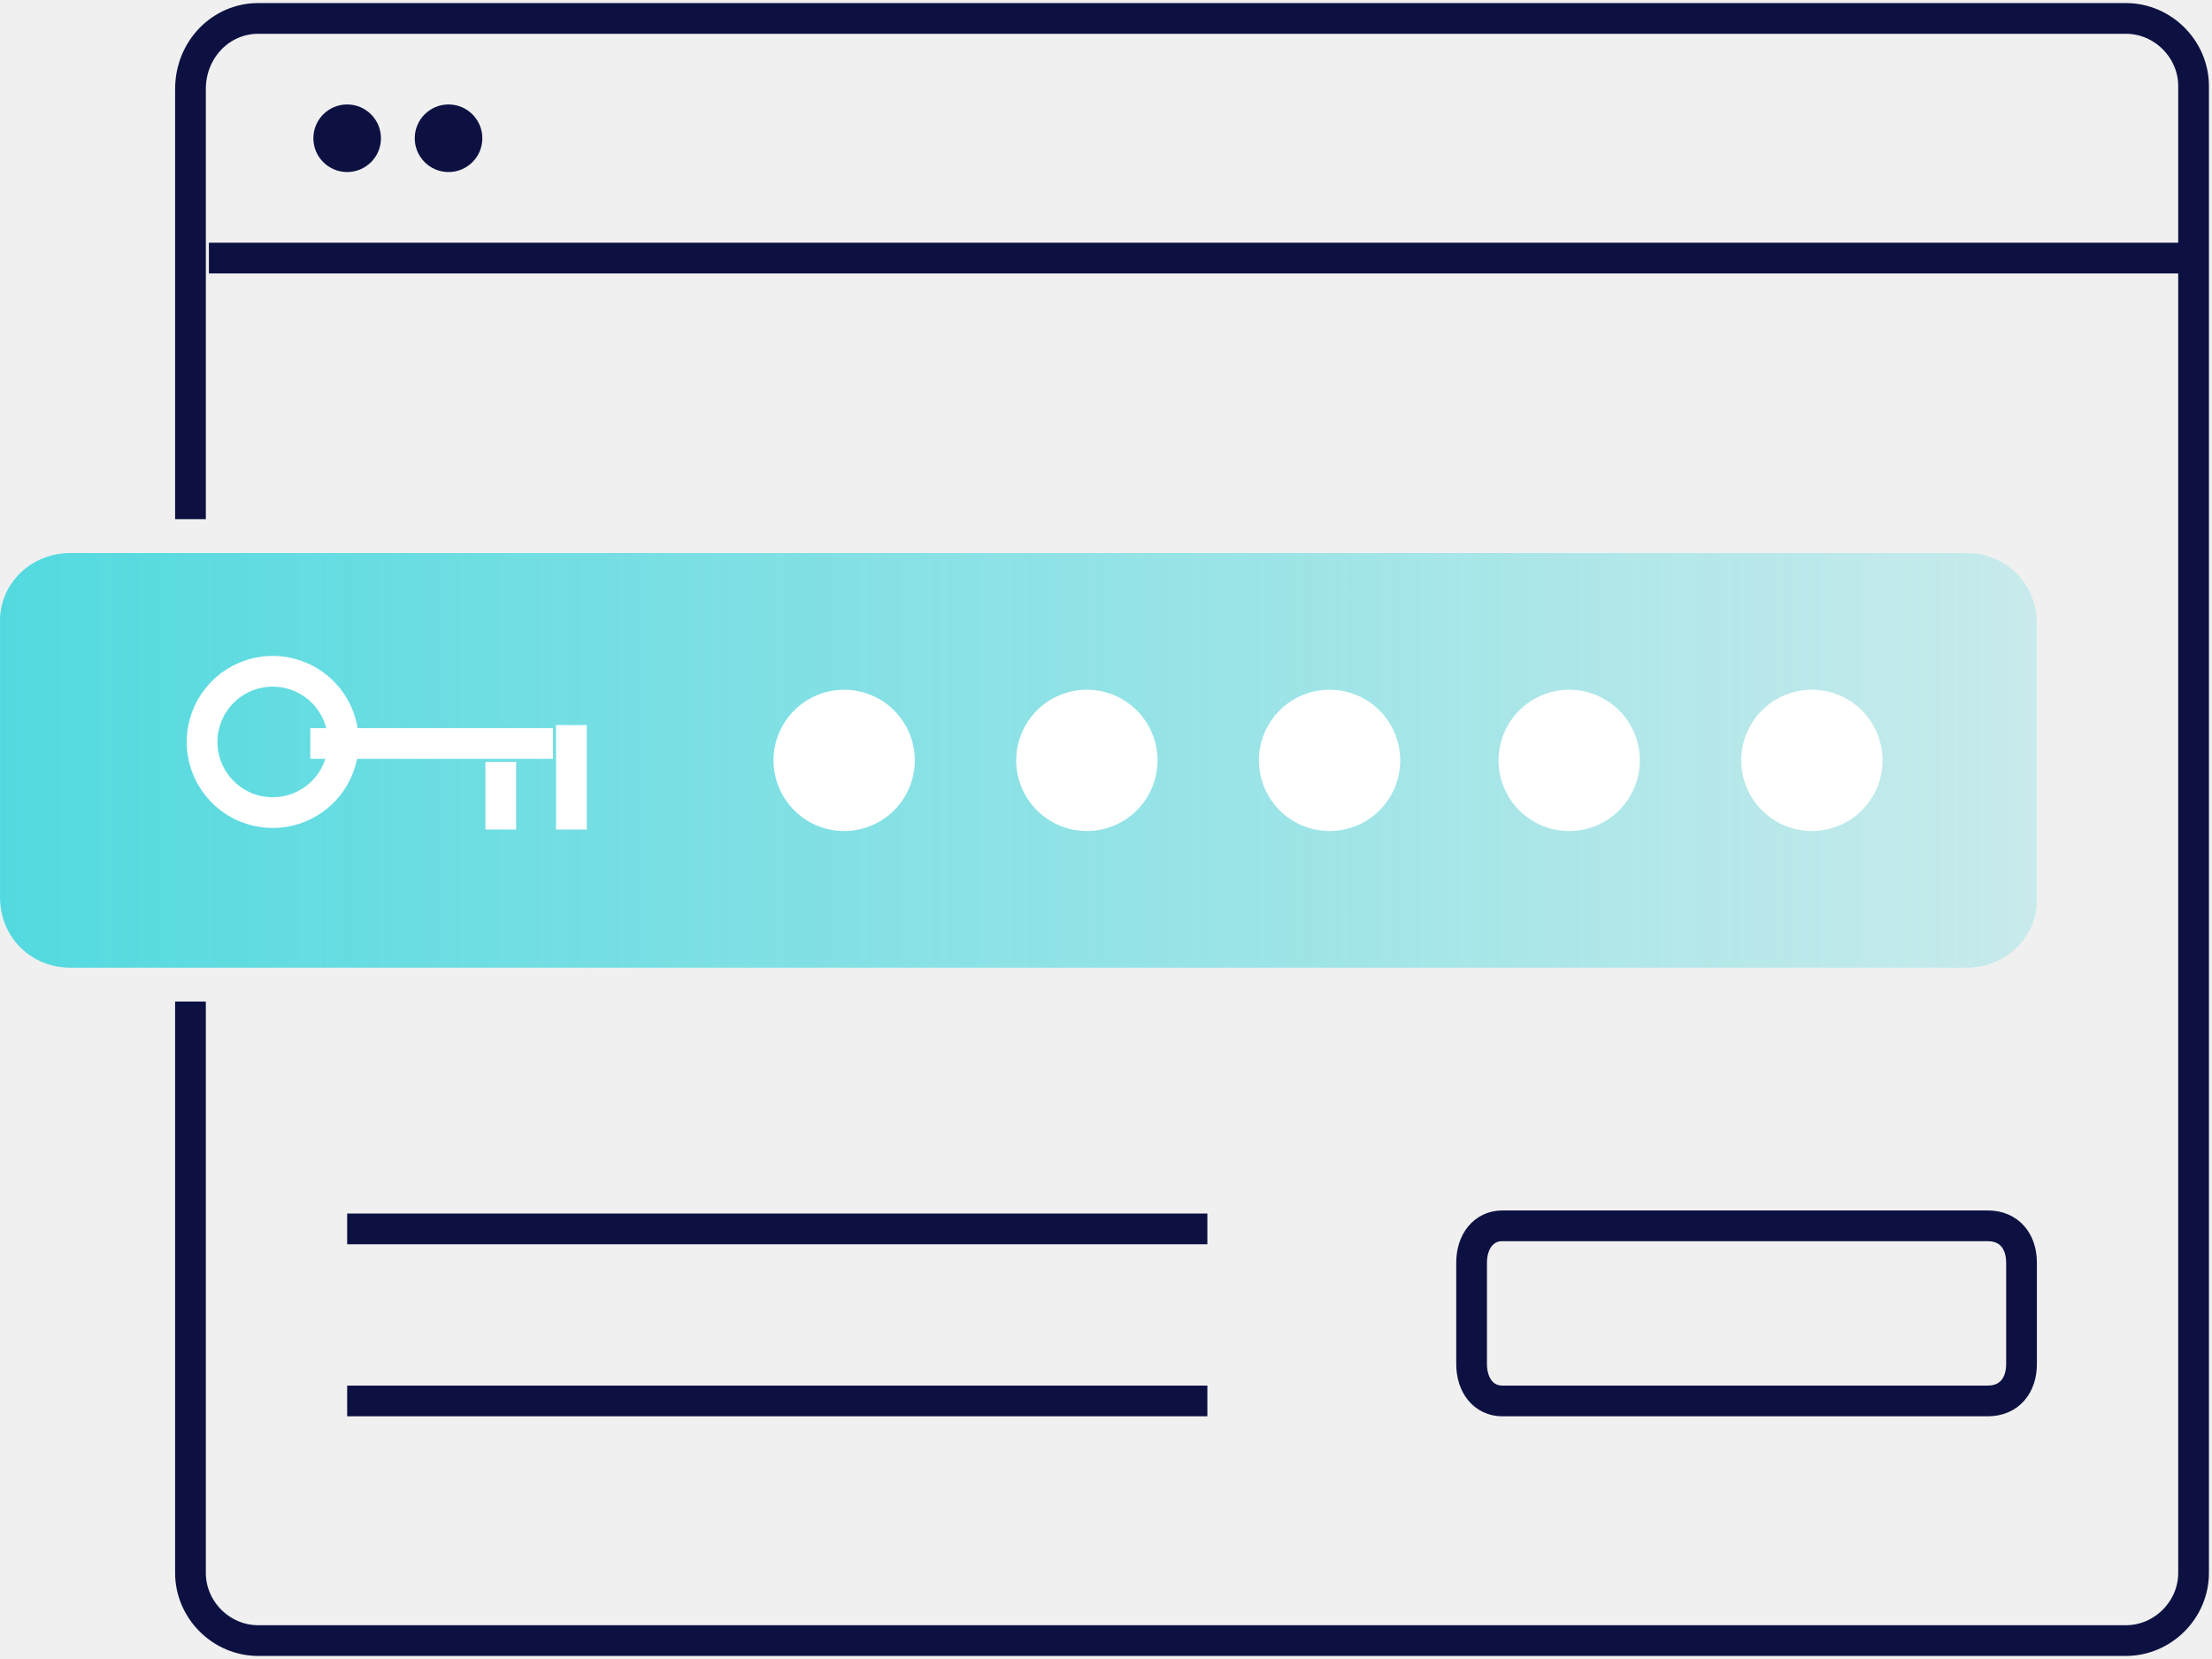
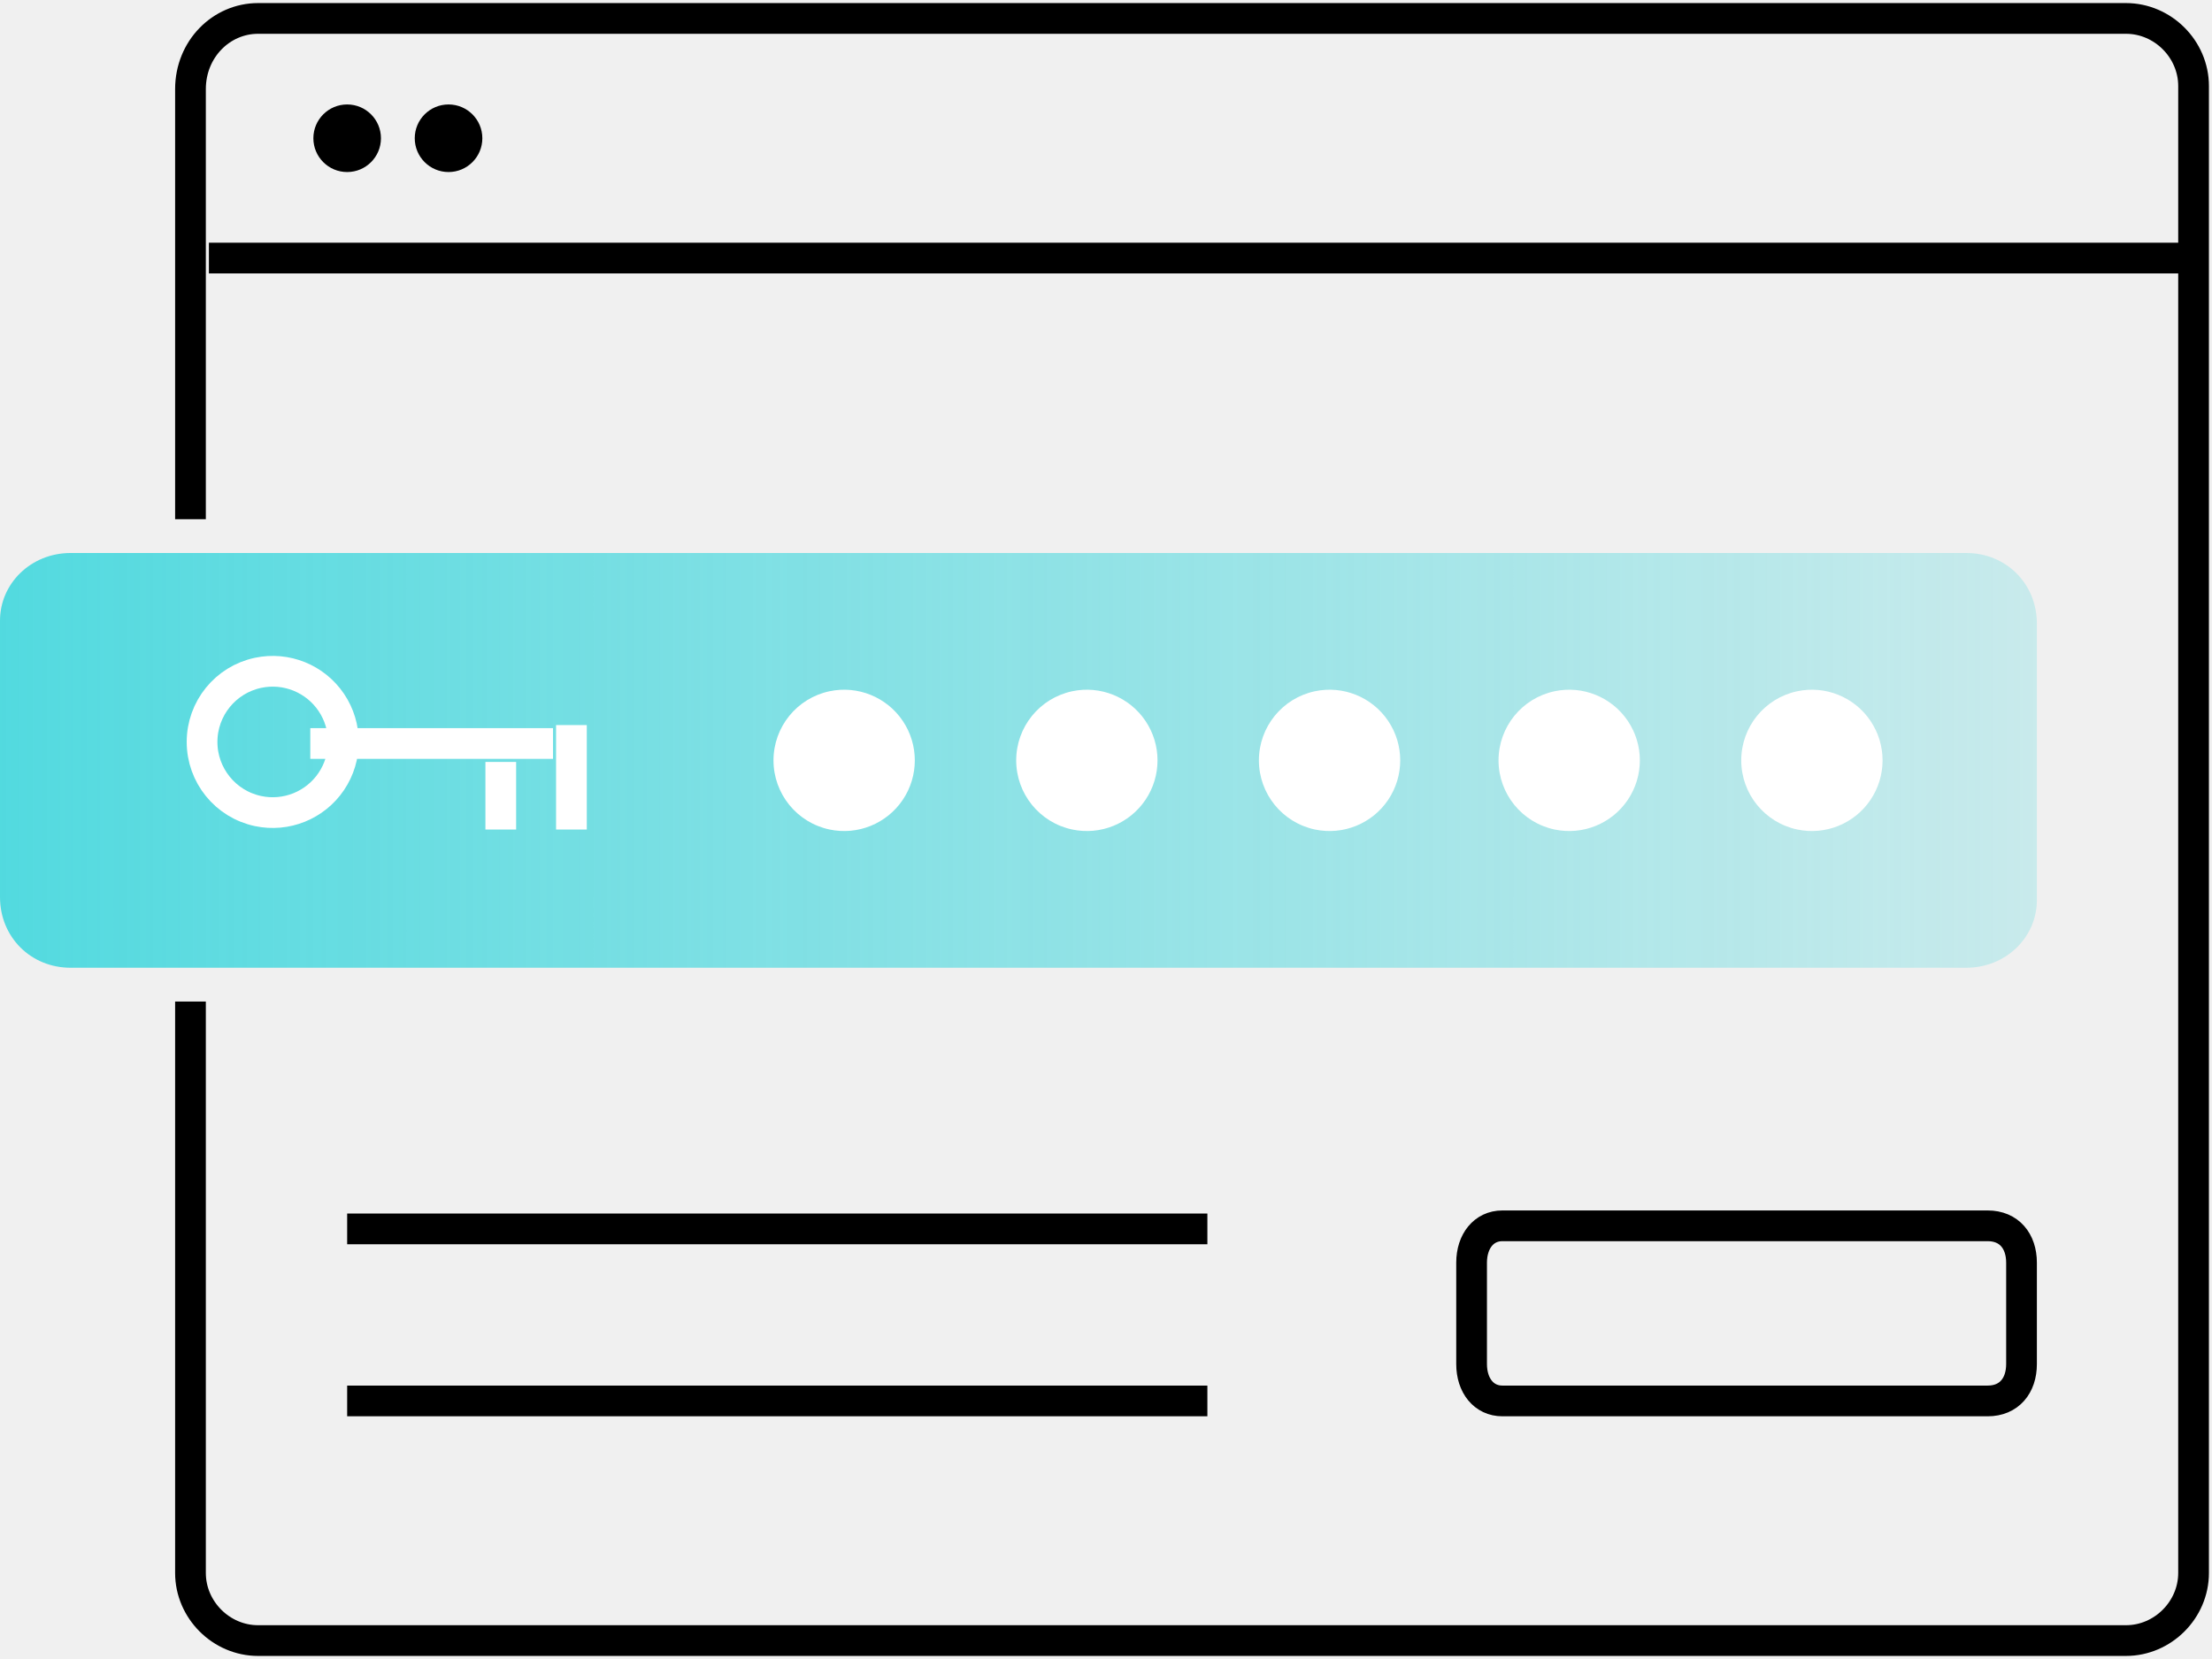
<svg xmlns="http://www.w3.org/2000/svg" width="72" height="54" fill="none">
  <path d="M64.1 31.5H2.3c-1.3 0-2.3-1-2.3-2.3v-9C0 19 1 18 2.3 18H64c1.3 0 2.3 1 2.3 2.3v9c0 1.2-1 2.2-2.3 2.2z" fill="url(#paint0_linear)"> </path>
  <path d="M27 27a2.3 2.3 0 100-4.5 2.3 2.3 0 000 4.5zM34.9 27a2.3 2.3 0 100-4.5 2.3 2.3 0 000 4.5zM42.8 27a2.3 2.3 0 100-4.5 2.3 2.3 0 000 4.5zM50.6 27a2.3 2.3 0 100-4.5 2.3 2.3 0 000 4.5zM58.5 27a2.3 2.3 0 100-4.5 2.3 2.3 0 000 4.5z" fill="#fff"> </path>
-   <path d="M11.3 40h28M11.3 45.6h28M64.7 45.6H48.9c-.6 0-1-.5-1-1.2v-3.3c0-.7.4-1.2 1-1.2h15.8c.7 0 1.1.5 1.1 1.2v3.3c0 .7-.4 1.2-1.1 1.2z" stroke="#0C1142" stroke-miterlimit="10"> </path>
+   <path d="M11.3 40h28M11.3 45.6h28M64.7 45.6H48.9c-.6 0-1-.5-1-1.2v-3.3c0-.7.4-1.2 1-1.2h15.8c.7 0 1.1.5 1.1 1.2v3.3c0 .7-.4 1.2-1.1 1.2z" stroke="currentColor" stroke-miterlimit="10"> </path>
  <path d="M10.1 24.2H18M18.6 23.6V27M16.3 24.8V27M8.4 26.4a2.3 2.3 0 100-4.5 2.3 2.3 0 000 4.5z" stroke="#fff" stroke-miterlimit="10"> </path>
-   <path d="M6.2 16.9v-14c0-1.3 1-2.3 2.2-2.3h60.8c1.2 0 2.2 1 2.2 2.2v48.4c0 1.2-1 2.2-2.2 2.2H8.4c-1.2 0-2.2-1-2.2-2.2V32.6" stroke="#0C1142" stroke-miterlimit="10"> </path>
-   <path d="M11.3 5.6a1.1 1.1 0 100-2.2 1.1 1.1 0 000 2.2zM14.6 5.6a1.1 1.1 0 100-2.2 1.1 1.1 0 000 2.2z" fill="#0C1142"> </path>
-   <path d="M6.8 8.4h64.4" stroke="#0C1142" stroke-miterlimit="10"> </path>
+   <path d="M6.2 16.9v-14c0-1.3 1-2.3 2.2-2.3h60.8c1.2 0 2.2 1 2.2 2.2v48.4c0 1.2-1 2.2-2.2 2.2H8.4c-1.2 0-2.2-1-2.2-2.2V32.6" stroke="currentColor" stroke-miterlimit="10"> </path>
+   <path d="M11.3 5.6a1.1 1.1 0 100-2.2 1.1 1.1 0 000 2.2zM14.6 5.6a1.1 1.1 0 100-2.2 1.1 1.1 0 000 2.2z" fill="currentColor"> </path>
+   <path d="M6.8 8.4h64.4" stroke="currentColor" stroke-miterlimit="10"> </path>
  <defs>
    <linearGradient id="paint0_linear" x1="0" y1="24.8" x2="66.4" y2="24.8" gradientUnits="userSpaceOnUse">
      <stop stop-color="#2BD4DB" stop-opacity=".8"> </stop>
      <stop offset="1" stop-color="#2BD4DB" stop-opacity=".2"> </stop>
    </linearGradient>
  </defs>
</svg>
